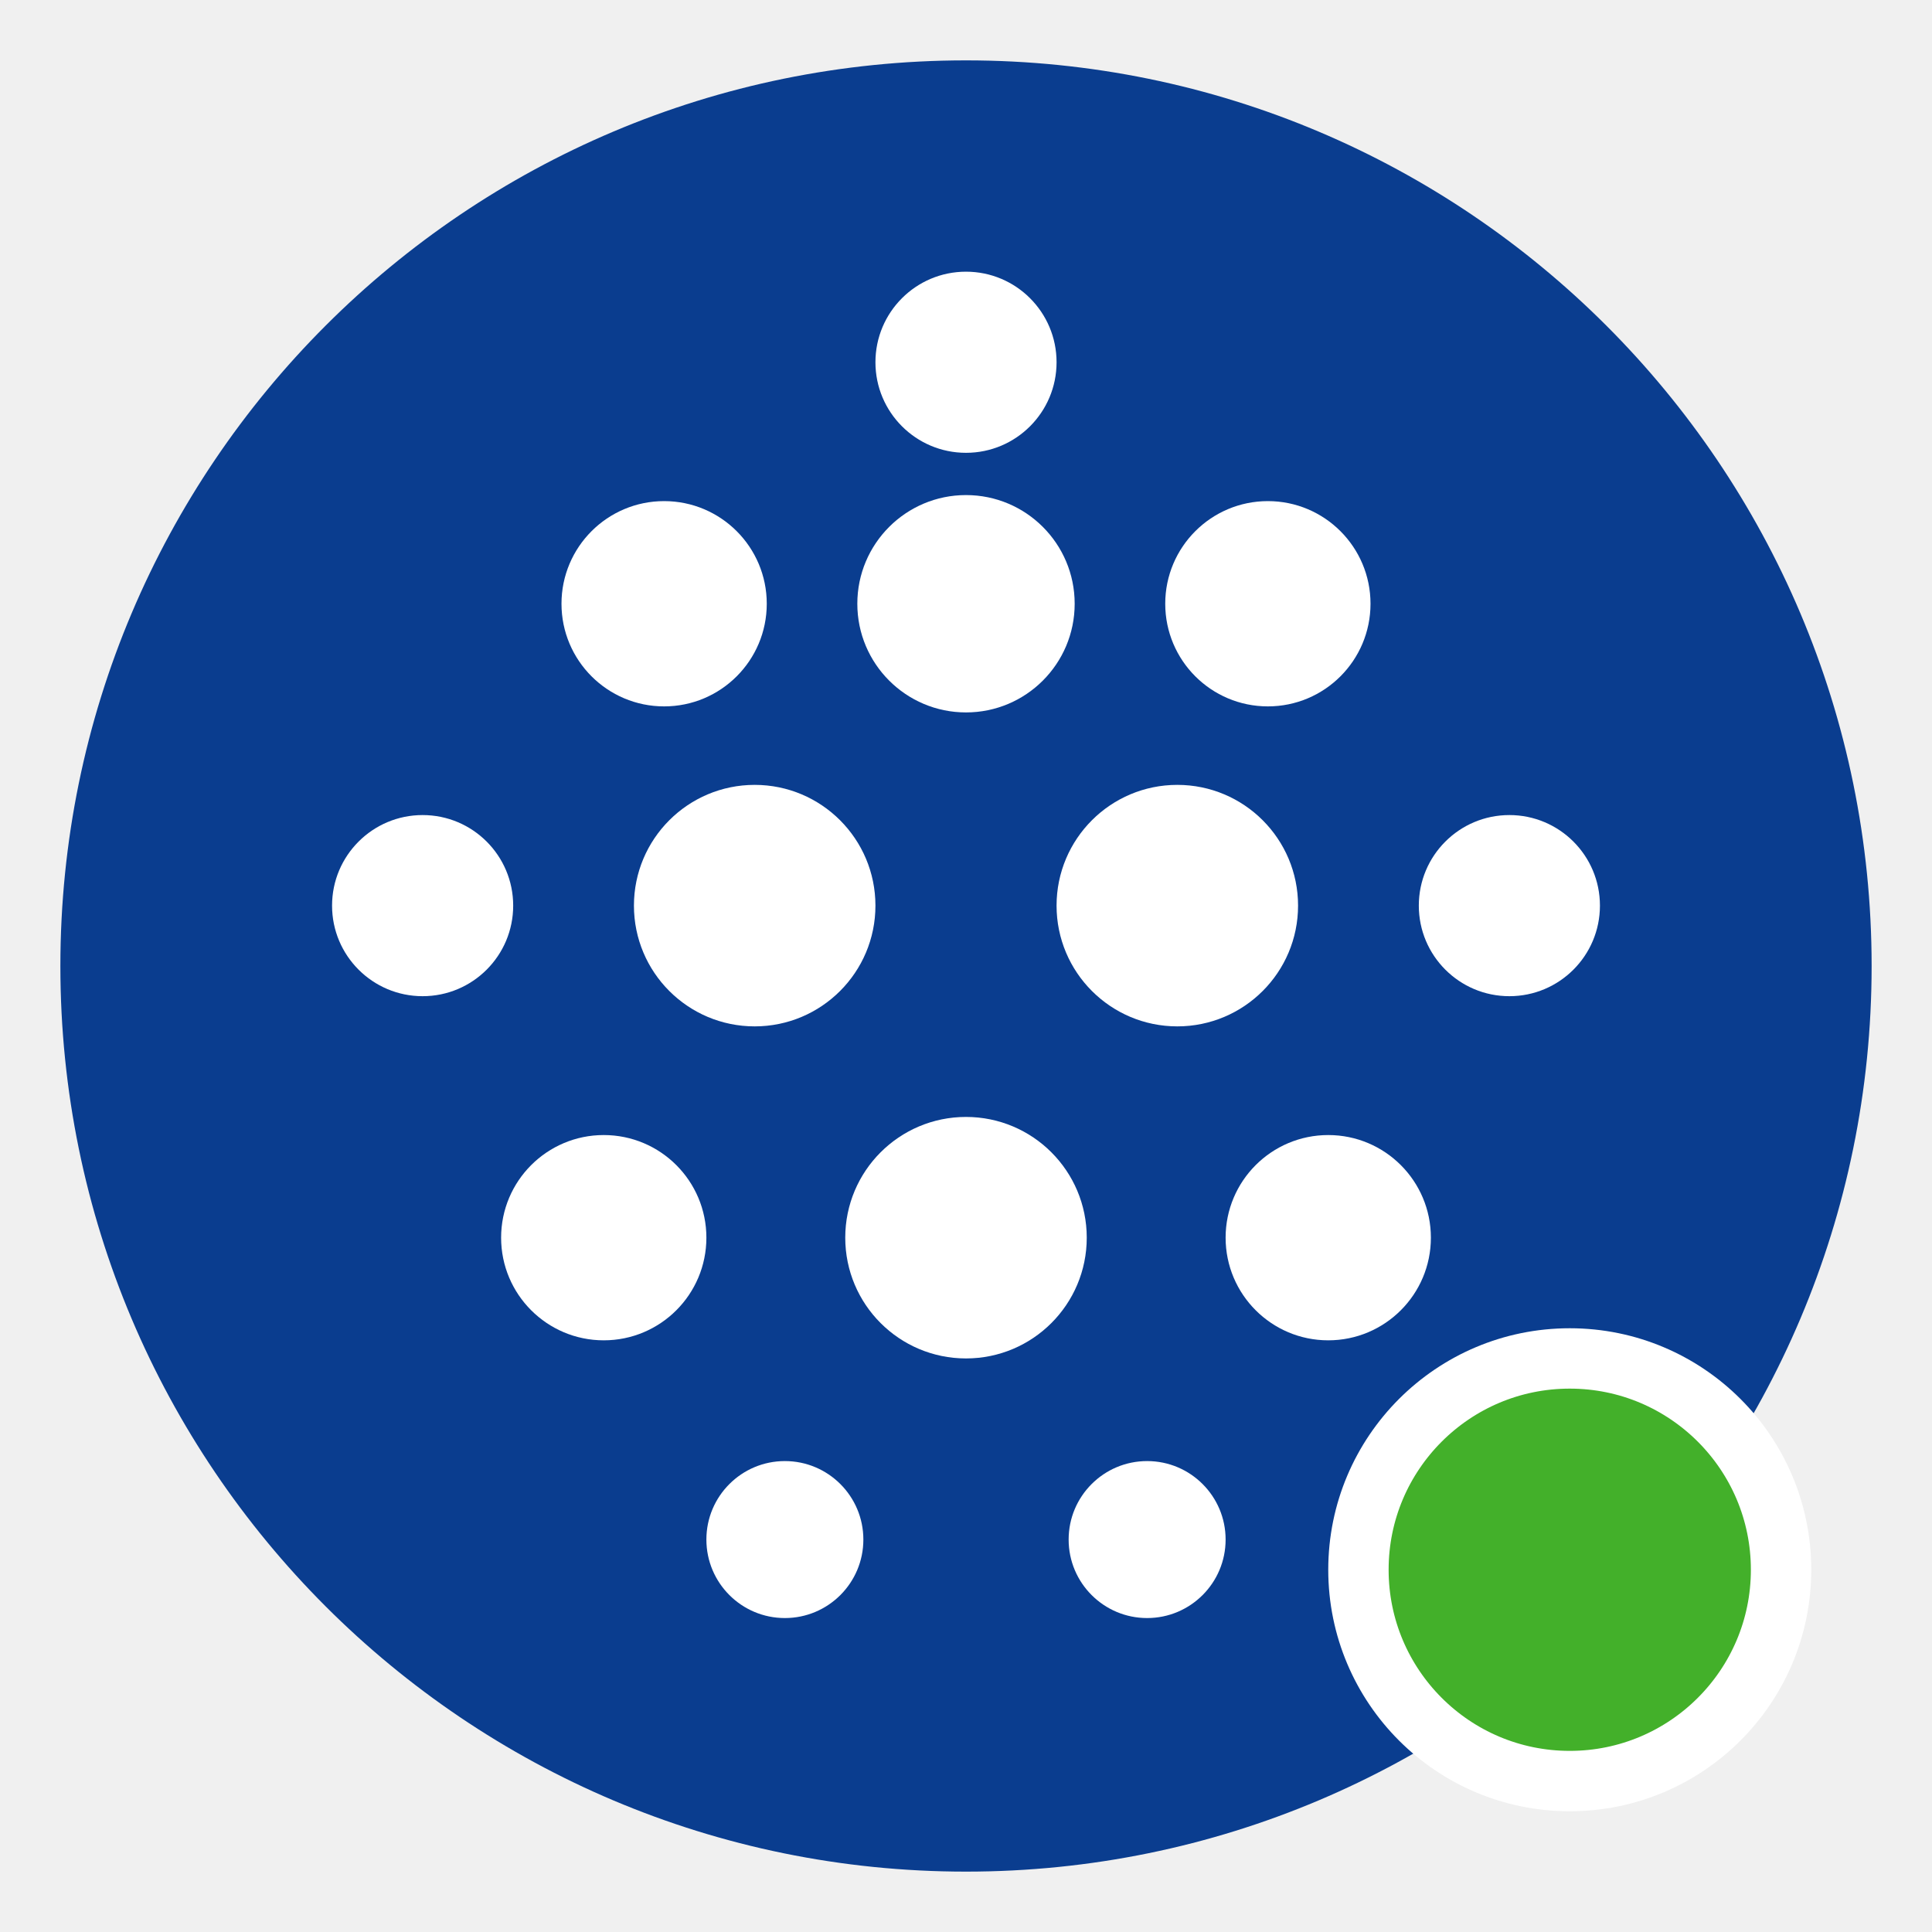
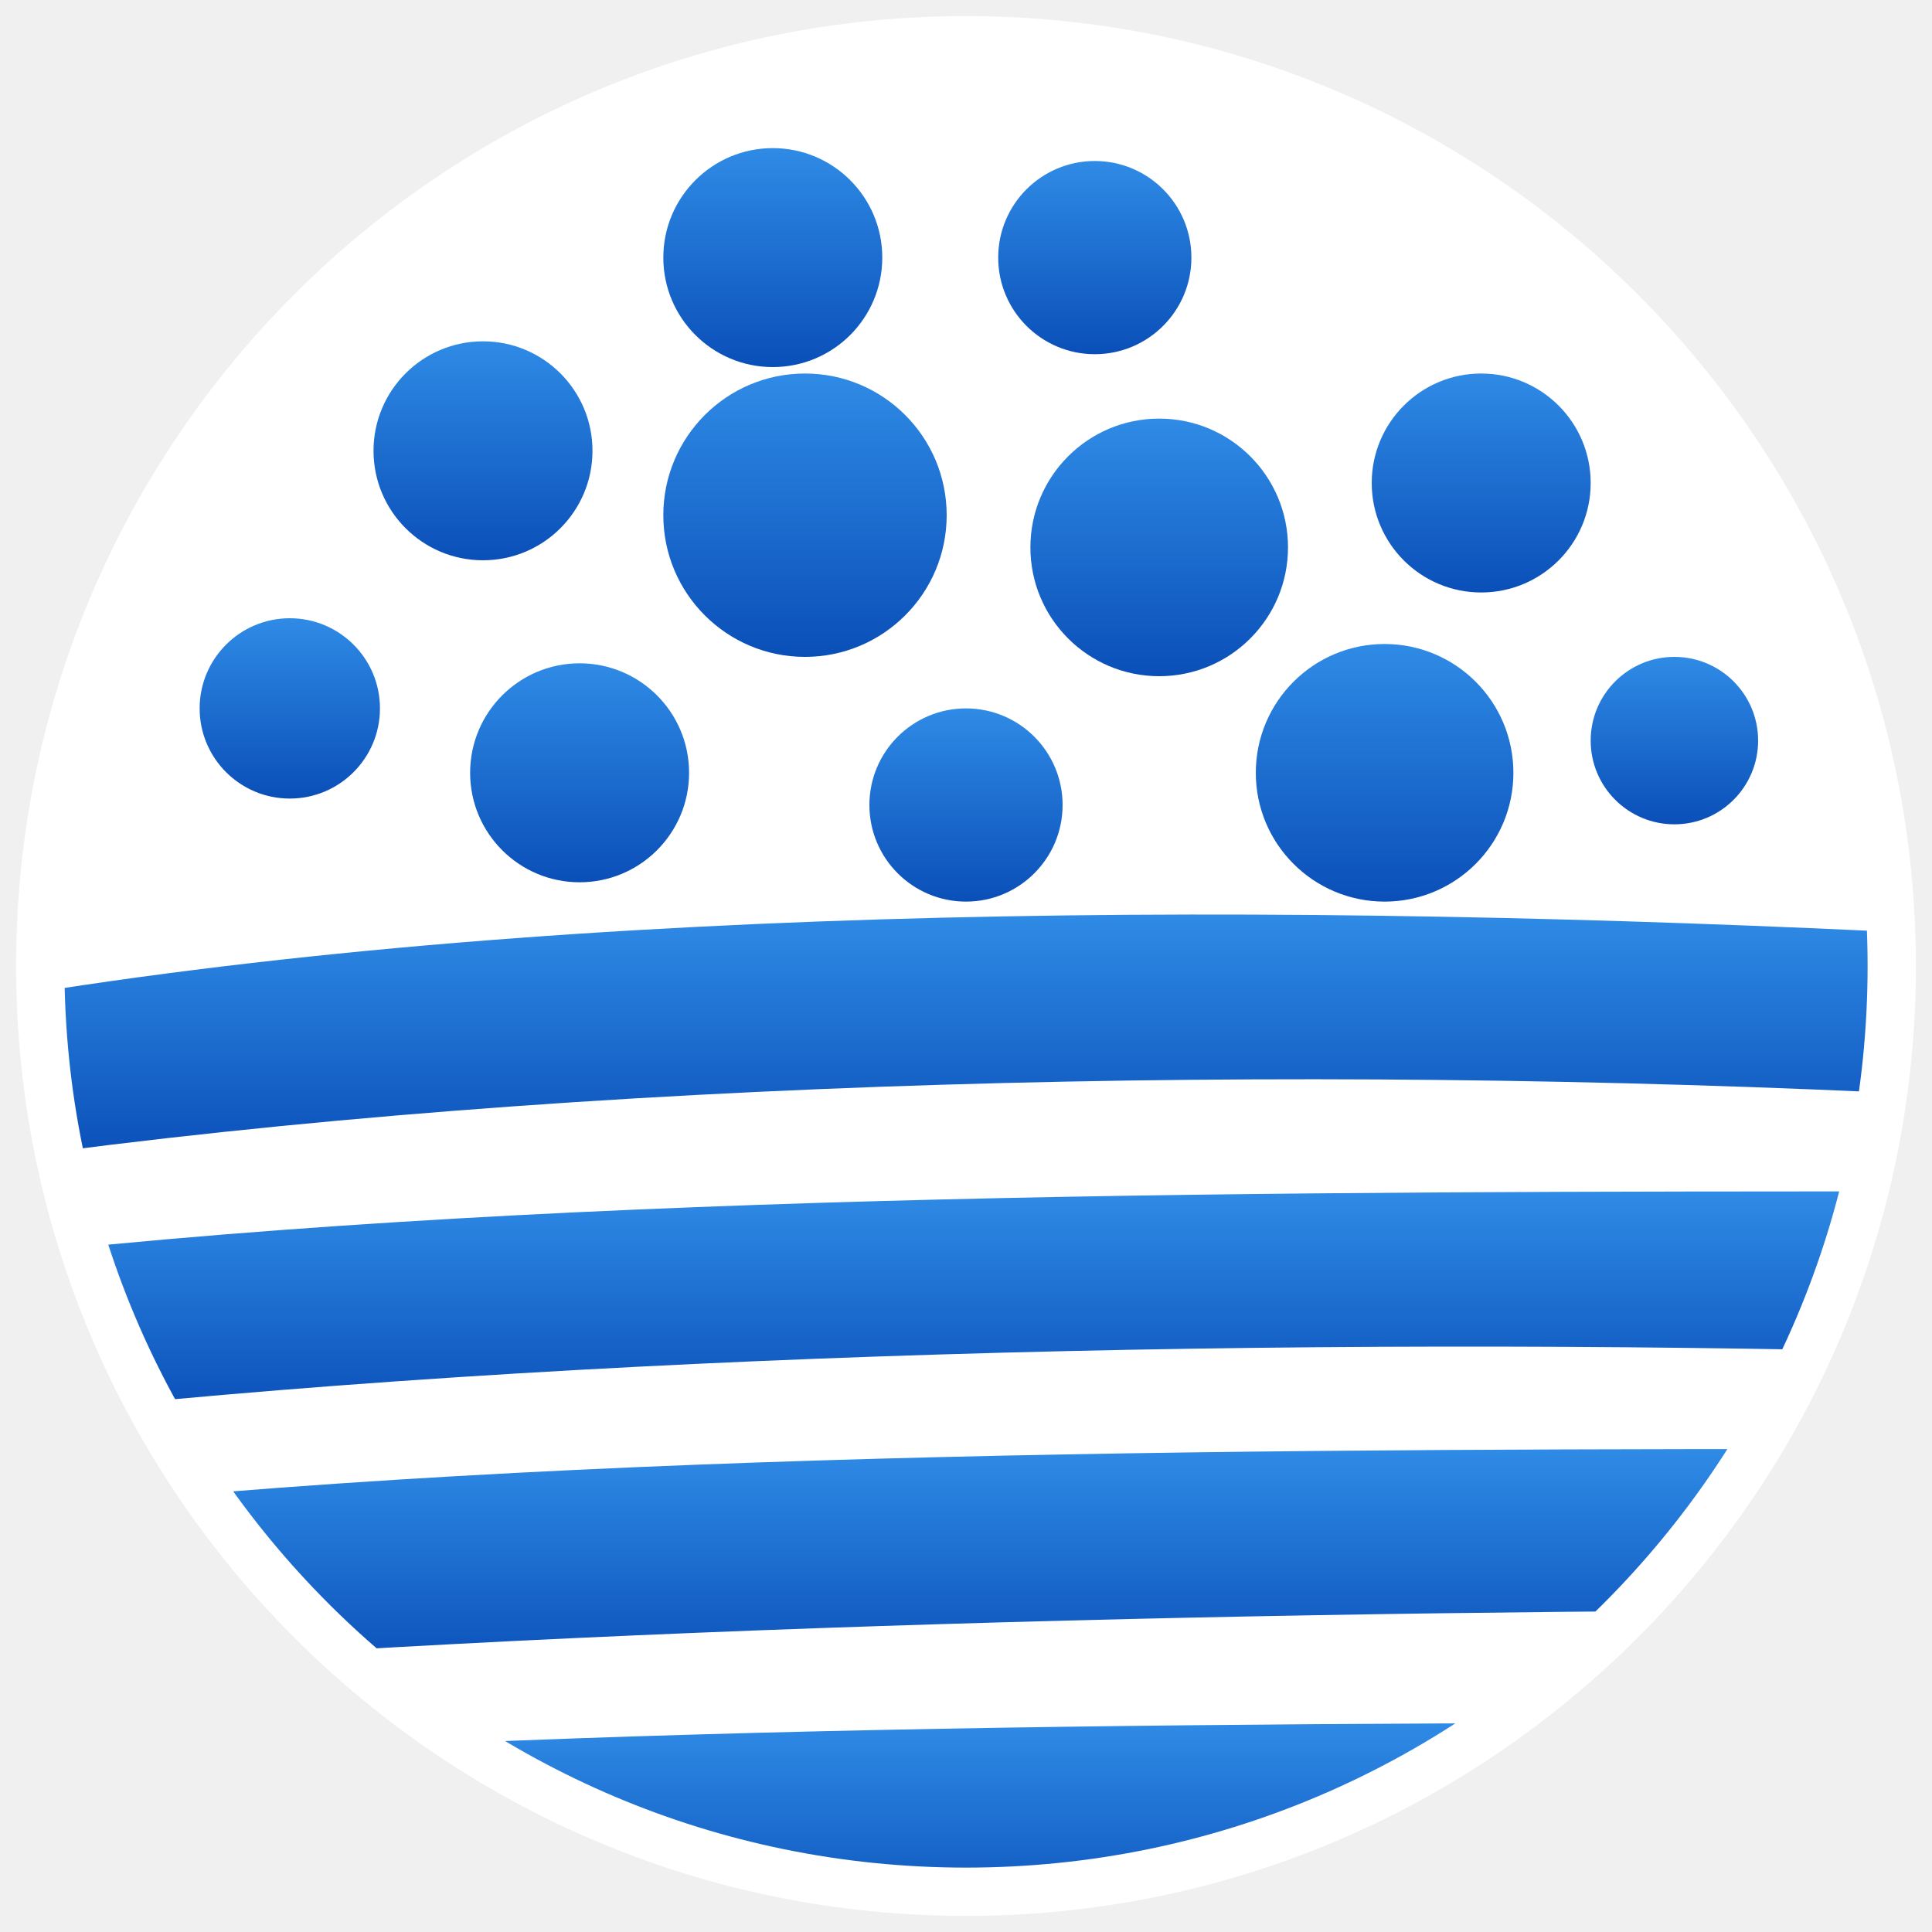
- <svg xmlns="http://www.w3.org/2000/svg" viewBox="0 0 64 64">
-   <circle cx="32" cy="32" r="30" fill="#0a3d8f" />
-   <g fill="#fff">
-     <circle cx="32" cy="12" r="3" />
-     <circle cx="22" cy="20" r="3.4" />
-     <circle cx="32" cy="20" r="3.6" />
-     <circle cx="42" cy="20" r="3.4" />
-     <circle cx="14" cy="30" r="3" />
-     <circle cx="25" cy="30" r="4" />
-     <circle cx="39" cy="30" r="4" />
-     <circle cx="50" cy="30" r="3" />
-     <circle cx="20" cy="41" r="3.4" />
-     <circle cx="32" cy="41" r="4" />
-     <circle cx="44" cy="41" r="3.4" />
-     <circle cx="26" cy="51" r="2.6" />
-     <circle cx="38" cy="51" r="2.6" />
+ <svg xmlns="http://www.w3.org/2000/svg" viewBox="0 0 60 60">
+   <defs>
+     <linearGradient id="b" x1="0" y1="0" x2="0" y2="1">
+       <stop offset="0" stop-color="#2f8be6" />
+       <stop offset="1" stop-color="#0a4fb8" />
+     </linearGradient>
+     <clipPath id="c">
+       <circle cx="30" cy="30" r="28" />
+     </clipPath>
+   </defs>
+   <circle cx="30" cy="30" r="29.5" fill="#fff" />
+   <g clip-path="url(#c)" fill="url(#b)">
+     <circle cx="24" cy="8" r="3.4" />
+     <circle cx="34" cy="8" r="3" />
+     <circle cx="15" cy="14" r="3.4" />
+     <circle cx="25" cy="16" r="4.4" />
+     <circle cx="36" cy="17" r="4" />
+     <circle cx="46" cy="15" r="3.4" />
+     <circle cx="9" cy="22" r="2.8" />
+     <circle cx="18" cy="24" r="3.4" />
+     <circle cx="30" cy="25" r="3" />
+     <circle cx="43" cy="24" r="4" />
+     <circle cx="52" cy="23" r="2.6" />
+     <path d="M0 31 C 18 28 40 28 60 29 L60 34 C 40 33 18 33.5 0 36Z" />
+     <path d="M0 39 C 18 37 40 37 60 37 L60 42 C 40 41.5 18 42 0 44Z" />
+     <path d="M0 47 C 18 45 40 45 60 45 L60 50 C 40 50 18 50.5 0 52Z" />
+     <path d="M0 55 C 18 53.5 40 53.5 60 53.5 L60 60 L0 60Z" />
  </g>
-   <circle cx="52" cy="52" r="7" fill="#43b02a" stroke="#fff" stroke-width="2" />
</svg>
